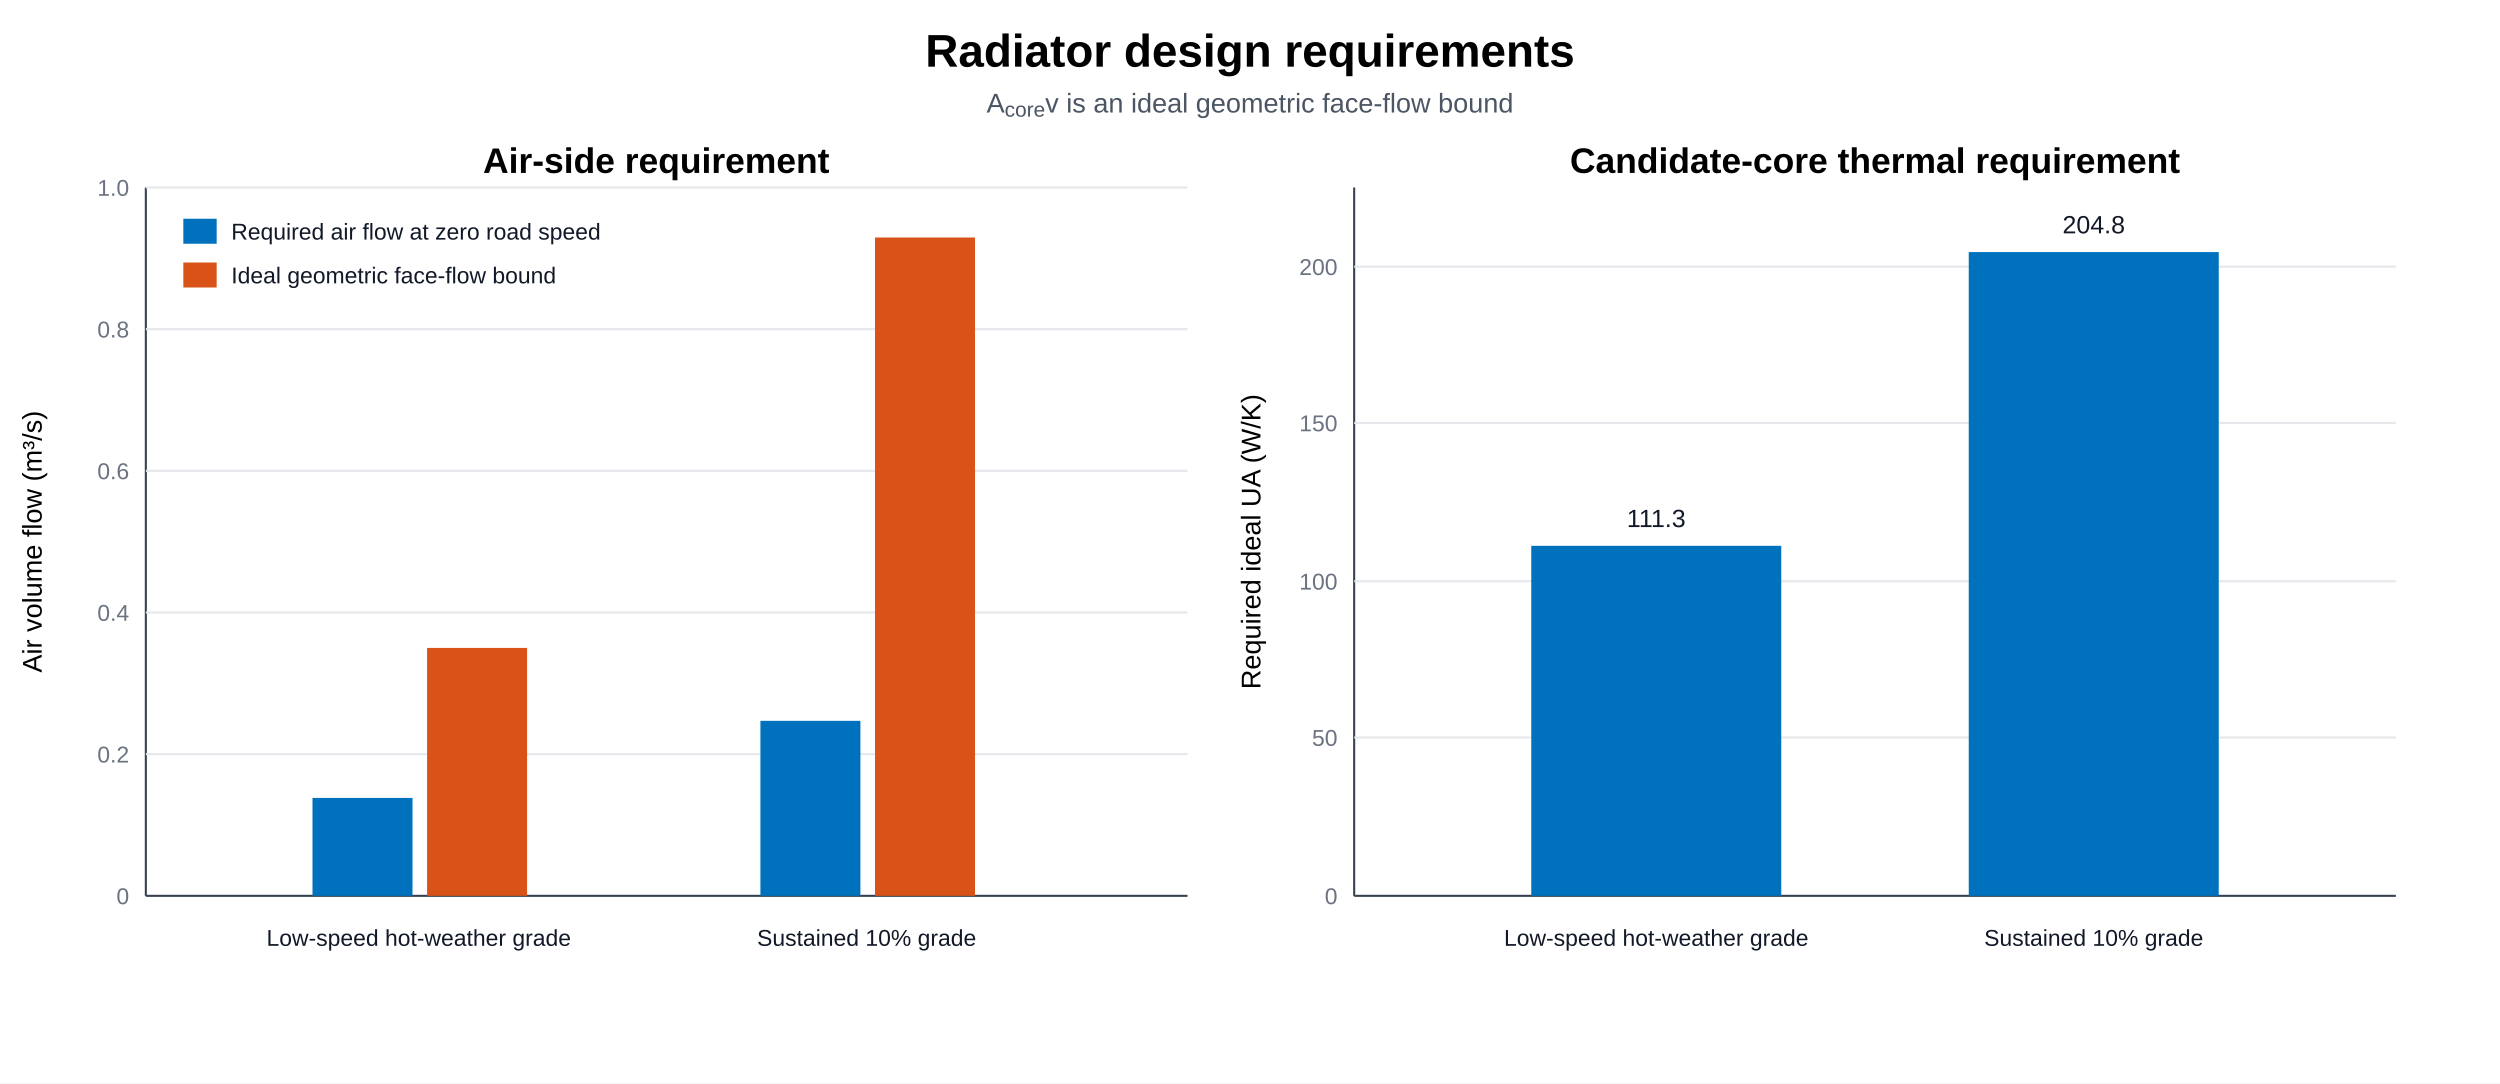
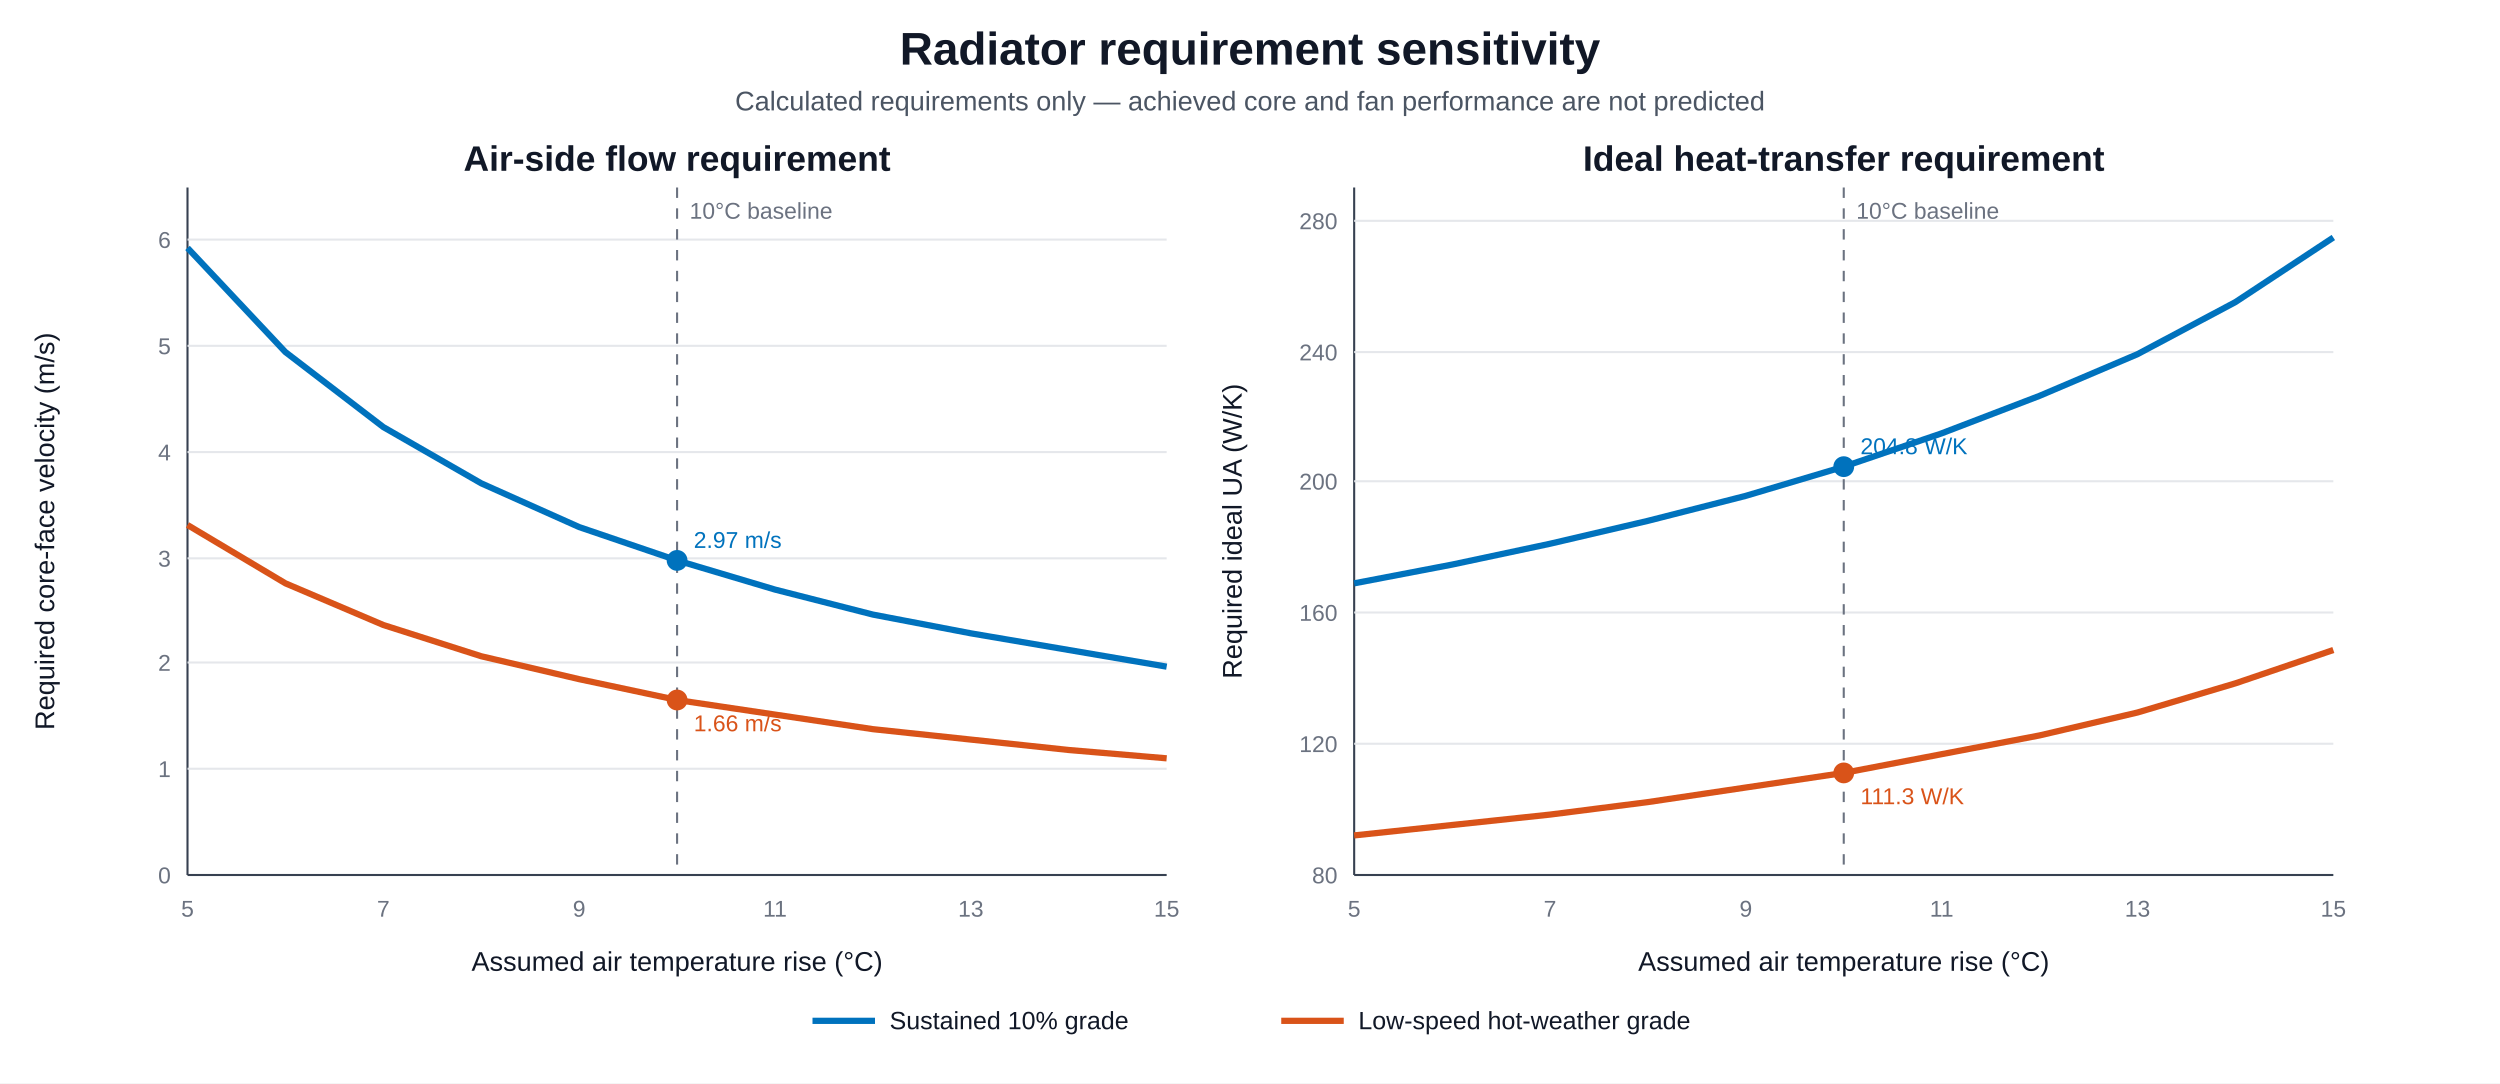
<svg xmlns="http://www.w3.org/2000/svg" width="1200" height="520" viewBox="0 0 1200 520" role="img" aria-labelledby="title desc">
  <rect width="1200" height="520" fill="#ffffff" />
-   <text x="600" y="32" text-anchor="middle" font-family="Arial, sans-serif" font-size="22" font-weight="700">Radiator design requirements</text>
-   <text x="600" y="54" text-anchor="middle" font-family="Arial, sans-serif" font-size="13" fill="#4b5563">A<tspan baseline-shift="sub" font-size="10">core</tspan>v is an ideal geometric face-flow bound</text>
-   <g font-family="Arial, sans-serif">
-     <text x="315" y="83" text-anchor="middle" font-size="17" font-weight="700">Air-side requirement</text>
-     <line x1="70" y1="430" x2="570" y2="430" stroke="#374151" />
-     <line x1="70" y1="90" x2="70" y2="430" stroke="#374151" />
-     <g fill="#6b7280" font-size="11" text-anchor="end">
-       <text x="62" y="434">0</text>
-       <text x="62" y="366">0.2</text>
-       <text x="62" y="298">0.4</text>
-       <text x="62" y="230">0.6</text>
-       <text x="62" y="162">0.8</text>
-       <text x="62" y="94">1.0</text>
+   <g font-family="Arial, sans-serif" fill="#111827">
+     <text x="600" y="31" text-anchor="middle" font-size="22" font-weight="700">Radiator requirement sensitivity</text>
+     <text x="600" y="53" text-anchor="middle" font-size="13" fill="#4b5563">Calculated requirements only — achieved core and fan performance are not predicted</text>
+     <text x="325" y="82" text-anchor="middle" font-size="17" font-weight="700">Air-side flow requirement</text>
+     <line x1="90" y1="420" x2="560" y2="420" stroke="#374151" />
+     <line x1="90" y1="90" x2="90" y2="420" stroke="#374151" />
+     <g stroke="#e5e7eb">
+       <line x1="90" y1="369" x2="560" y2="369" />
+       <line x1="90" y1="318" x2="560" y2="318" />
+       <line x1="90" y1="268" x2="560" y2="268" />
+       <line x1="90" y1="217" x2="560" y2="217" />
+       <line x1="90" y1="166" x2="560" y2="166" />
+       <line x1="90" y1="115" x2="560" y2="115" />
    </g>
+     <g font-size="11" fill="#6b7280" text-anchor="end">
+       <text x="82" y="424">0</text>
+       <text x="82" y="373">1</text>
+       <text x="82" y="322">2</text>
+       <text x="82" y="272">3</text>
+       <text x="82" y="221">4</text>
+       <text x="82" y="170">5</text>
+       <text x="82" y="119">6</text>
+     </g>
+     <g font-size="11" fill="#6b7280" text-anchor="middle">
+       <text x="90" y="440">5</text>
+       <text x="184" y="440">7</text>
+       <text x="278" y="440">9</text>
+       <text x="372" y="440">11</text>
+       <text x="466" y="440">13</text>
+       <text x="560" y="440">15</text>
+     </g>
+     <text x="325" y="466" text-anchor="middle" font-size="13">Assumed air temperature rise (°C)</text>
+     <text x="26" y="255" text-anchor="middle" font-size="13" transform="rotate(-90 26 255)">Required core-face velocity (m/s)</text>
+     <line x1="325" y1="90" x2="325" y2="420" stroke="#6b7280" stroke-dasharray="5 5" />
+     <text x="331" y="105" font-size="11" fill="#6b7280">10°C baseline</text>
+     <polyline points="90,119 137,169 184,205 231,232 278,253 325,269 372,283 419,295 466,304 513,312 560,320" fill="none" stroke="#0072BD" stroke-width="3" />
+     <polyline points="90,252 137,280 184,300 231,315 278,326 325,336 372,343 419,350 466,355 513,360 560,364" fill="none" stroke="#D95319" stroke-width="3" />
+     <circle cx="325" cy="269" r="5" fill="#0072BD" />
+     <circle cx="325" cy="336" r="5" fill="#D95319" />
+     <text x="333" y="263" font-size="11" fill="#0072BD">2.97 m/s</text>
+     <text x="333" y="351" font-size="11" fill="#D95319">1.66 m/s</text>
+     <text x="885" y="82" text-anchor="middle" font-size="17" font-weight="700">Ideal heat-transfer requirement</text>
+     <line x1="650" y1="420" x2="1120" y2="420" stroke="#374151" />
+     <line x1="650" y1="90" x2="650" y2="420" stroke="#374151" />
    <g stroke="#e5e7eb">
-       <line x1="70" y1="362" x2="570" y2="362" />
-       <line x1="70" y1="294" x2="570" y2="294" />
-       <line x1="70" y1="226" x2="570" y2="226" />
-       <line x1="70" y1="158" x2="570" y2="158" />
-       <line x1="70" y1="90" x2="570" y2="90" />
+       <line x1="650" y1="357" x2="1120" y2="357" />
+       <line x1="650" y1="294" x2="1120" y2="294" />
+       <line x1="650" y1="231" x2="1120" y2="231" />
+       <line x1="650" y1="169" x2="1120" y2="169" />
+       <line x1="650" y1="106" x2="1120" y2="106" />
    </g>
-     <text x="20" y="260" text-anchor="middle" font-size="13" transform="rotate(-90 20 260)">Air volume flow (m³/s)</text>
-     <rect x="150" y="383" width="48" height="47" fill="#0072BD" />
-     <rect x="205" y="311" width="48" height="119" fill="#D95319" />
-     <rect x="365" y="346" width="48" height="84" fill="#0072BD" />
-     <rect x="420" y="114" width="48" height="316" fill="#D95319" />
-     <g font-size="11" text-anchor="middle" fill="#111827">
-       <text x="201" y="454">Low-speed hot-weather grade</text>
-       <text x="416" y="454">Sustained 10% grade</text>
+     <g font-size="11" fill="#6b7280" text-anchor="end">
+       <text x="642" y="424">80</text>
+       <text x="642" y="361">120</text>
+       <text x="642" y="298">160</text>
+       <text x="642" y="235">200</text>
+       <text x="642" y="173">240</text>
+       <text x="642" y="110">280</text>
    </g>
-     <g font-size="11" fill="#111827">
-       <rect x="88" y="105" width="16" height="12" fill="#0072BD" />
-       <text x="111" y="115">Required air flow at zero road speed</text>
-       <rect x="88" y="126" width="16" height="12" fill="#D95319" />
-       <text x="111" y="136">Ideal geometric face-flow bound</text>
+     <g font-size="11" fill="#6b7280" text-anchor="middle">
+       <text x="650" y="440">5</text>
+       <text x="744" y="440">7</text>
+       <text x="838" y="440">9</text>
+       <text x="932" y="440">11</text>
+       <text x="1026" y="440">13</text>
+       <text x="1120" y="440">15</text>
    </g>
-     <text x="900" y="83" text-anchor="middle" font-size="17" font-weight="700">Candidate-core thermal requirement</text>
-     <line x1="650" y1="430" x2="1150" y2="430" stroke="#374151" />
-     <line x1="650" y1="90" x2="650" y2="430" stroke="#374151" />
-     <g fill="#6b7280" font-size="11" text-anchor="end">
-       <text x="642" y="434">0</text>
-       <text x="642" y="358">50</text>
-       <text x="642" y="283">100</text>
-       <text x="642" y="207">150</text>
-       <text x="642" y="132">200</text>
-     </g>
-     <g stroke="#e5e7eb">
-       <line x1="650" y1="354" x2="1150" y2="354" />
-       <line x1="650" y1="279" x2="1150" y2="279" />
-       <line x1="650" y1="203" x2="1150" y2="203" />
-       <line x1="650" y1="128" x2="1150" y2="128" />
-     </g>
-     <text x="605" y="260" text-anchor="middle" font-size="13" transform="rotate(-90 605 260)">Required ideal UA (W/K)</text>
-     <rect x="735" y="262" width="120" height="168" fill="#0072BD" />
-     <rect x="945" y="121" width="120" height="309" fill="#0072BD" />
-     <g font-size="12" text-anchor="middle" fill="#111827">
-       <text x="795" y="253">111.3</text>
-       <text x="1005" y="112">204.8</text>
-     </g>
-     <g font-size="11" text-anchor="middle" fill="#111827">
-       <text x="795" y="454">Low-speed hot-weather grade</text>
-       <text x="1005" y="454">Sustained 10% grade</text>
+     <text x="885" y="466" text-anchor="middle" font-size="13">Assumed air temperature rise (°C)</text>
+     <text x="596" y="255" text-anchor="middle" font-size="13" transform="rotate(-90 596 255)">Required ideal UA (W/K)</text>
+     <line x1="885" y1="90" x2="885" y2="420" stroke="#6b7280" stroke-dasharray="5 5" />
+     <text x="891" y="105" font-size="11" fill="#6b7280">10°C baseline</text>
+     <polyline points="650,280 697,271 744,261 791,250 838,238 885,224 932,208 979,190 1026,170 1073,145 1120,114" fill="none" stroke="#0072BD" stroke-width="3" />
+     <polyline points="650,401 697,396 744,391 791,385 838,378 885,371 932,362 979,353 1026,342 1073,328 1120,312" fill="none" stroke="#D95319" stroke-width="3" />
+     <circle cx="885" cy="224" r="5" fill="#0072BD" />
+     <circle cx="885" cy="371" r="5" fill="#D95319" />
+     <text x="893" y="218" font-size="11" fill="#0072BD">204.8 W/K</text>
+     <text x="893" y="386" font-size="11" fill="#D95319">111.3 W/K</text>
+     <g font-size="12">
+       <line x1="390" y1="490" x2="420" y2="490" stroke="#0072BD" stroke-width="3" />
+       <text x="427" y="494">Sustained 10% grade</text>
+       <line x1="615" y1="490" x2="645" y2="490" stroke="#D95319" stroke-width="3" />
+       <text x="652" y="494">Low-speed hot-weather grade</text>
    </g>
  </g>
</svg>
